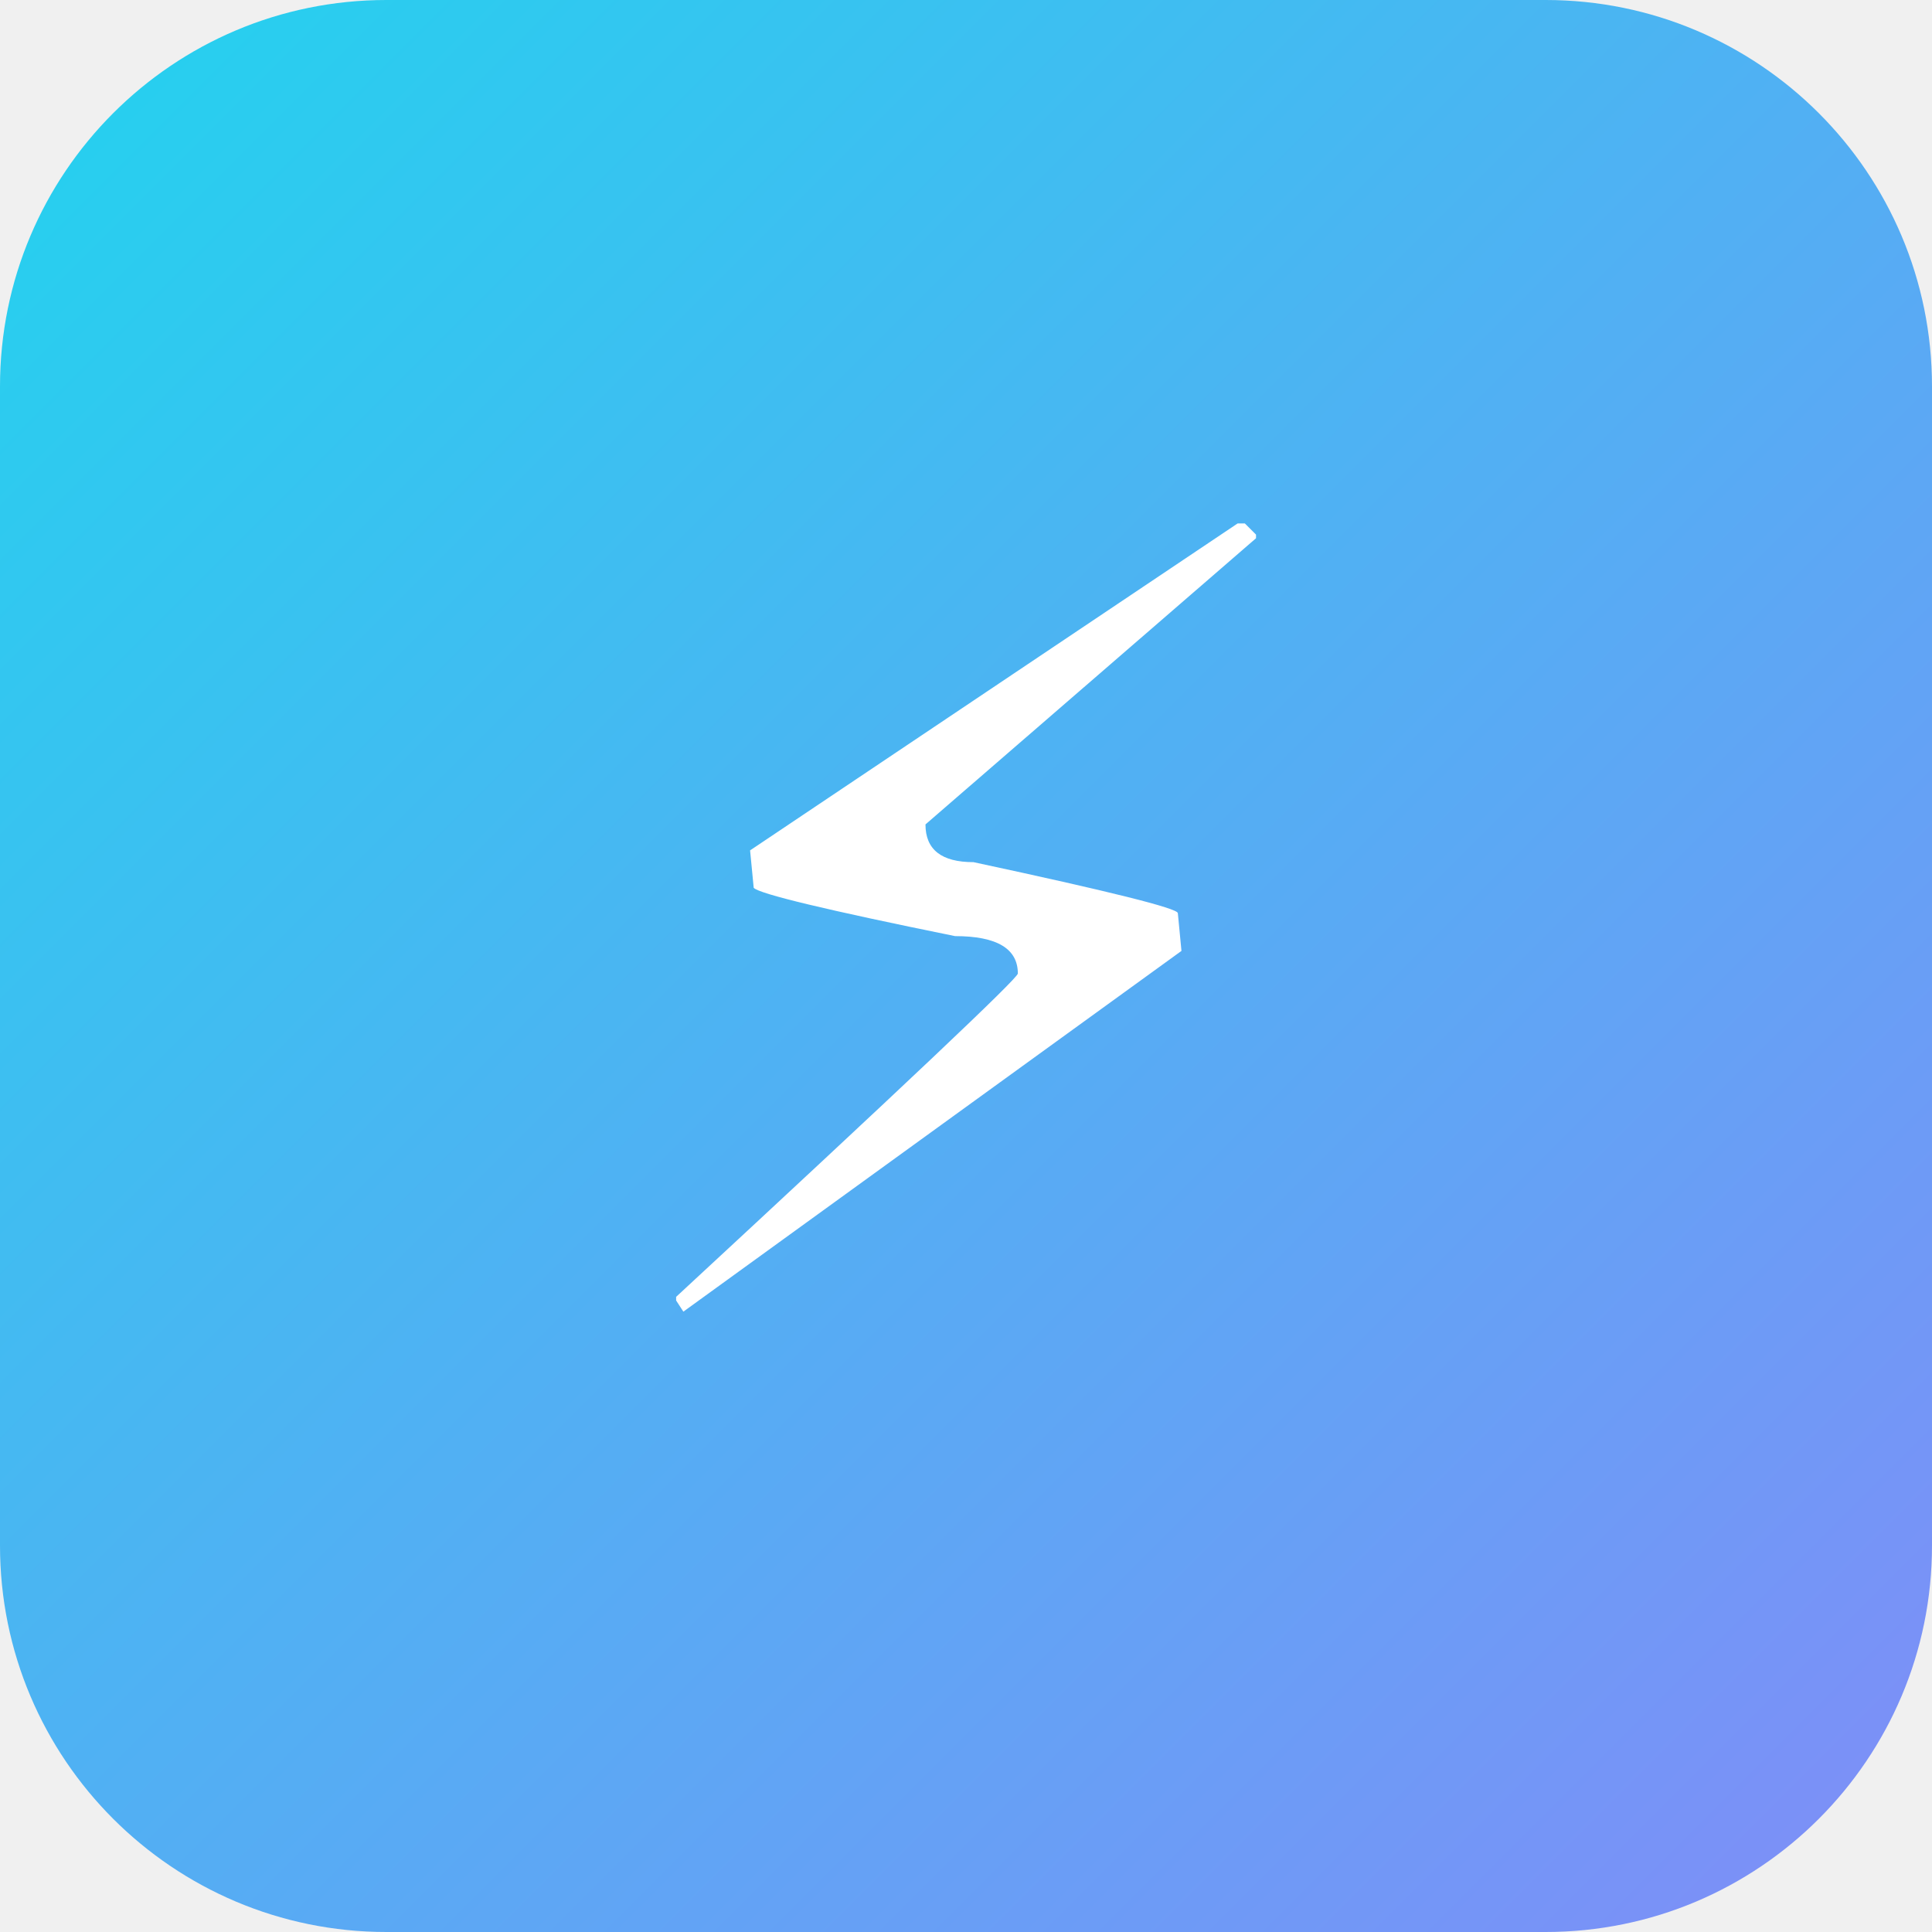
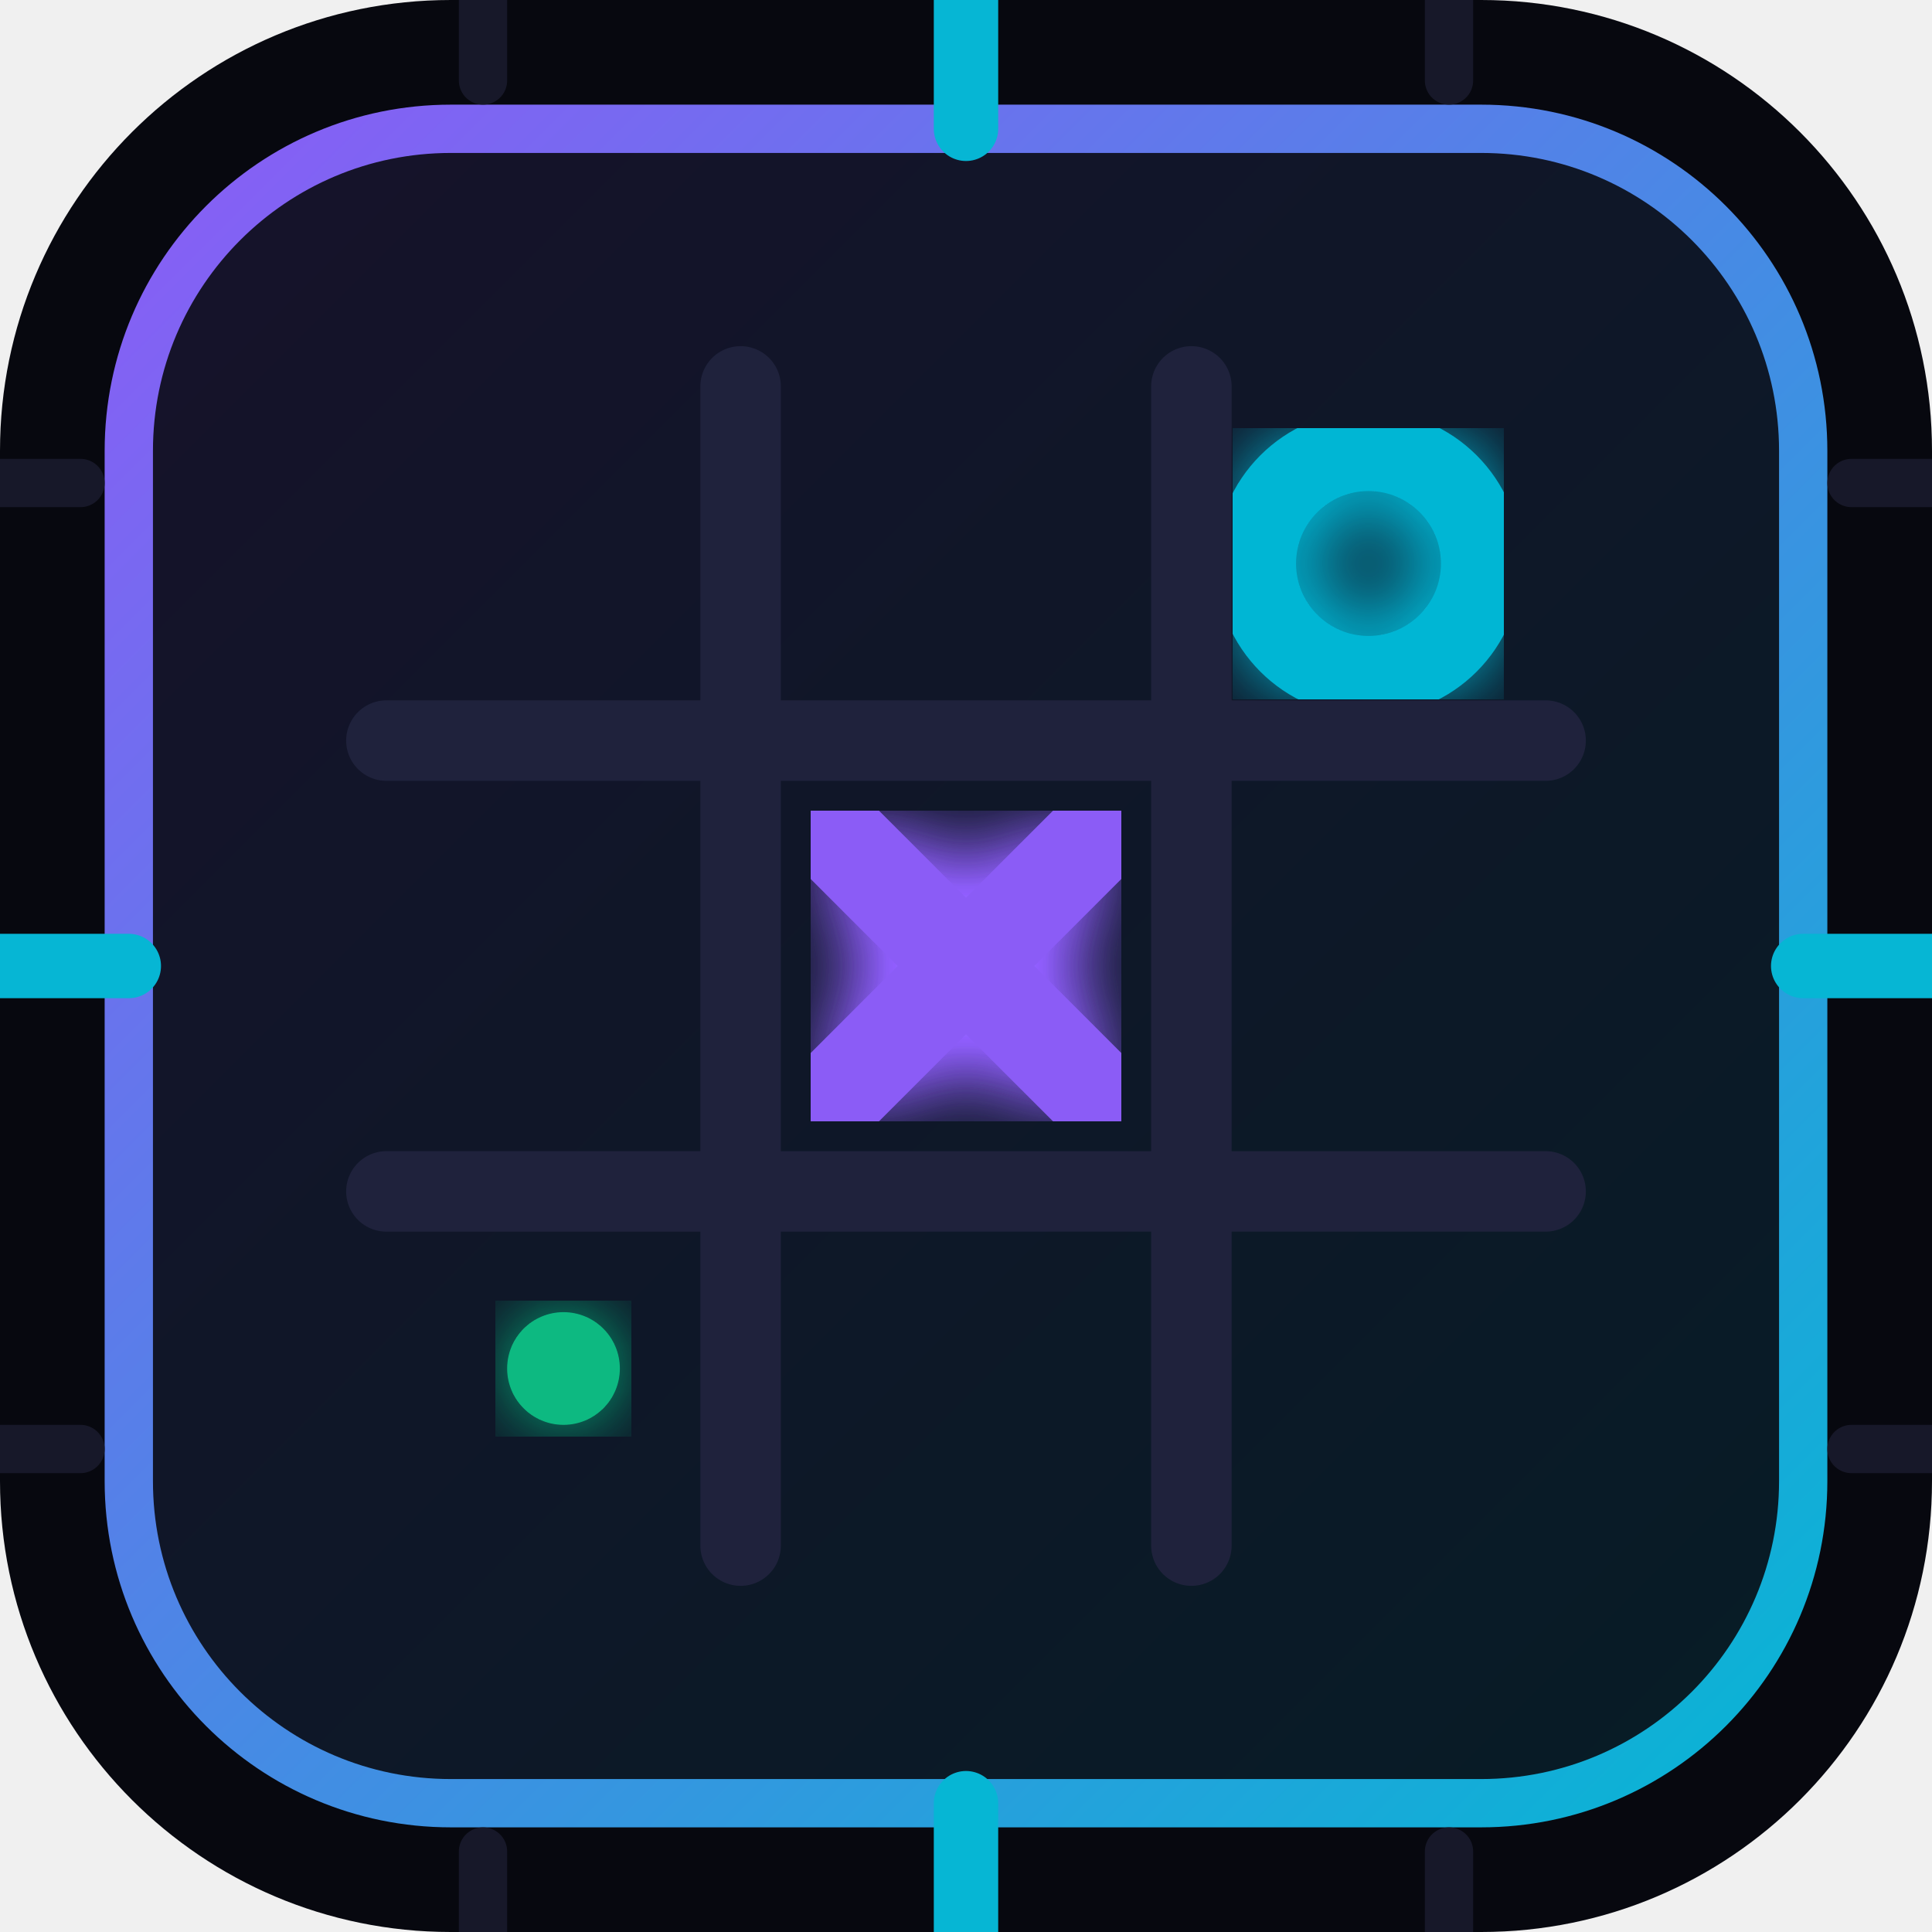
- <svg xmlns="http://www.w3.org/2000/svg" viewBox="0 0 100 100">
+ <svg xmlns="http://www.w3.org/2000/svg" viewBox="0 0 120 120">
  <defs>
-     <linearGradient id="g" x1="0%" y1="0%" x2="100%" y2="100%">
-       <stop offset="0%" stop-color="#22d3ee" />
-       <stop offset="100%" stop-color="#818cf8" />
+     <linearGradient id="grad" x1="0%" y1="0%" x2="100%" y2="100%">
+       <stop offset="0%" stop-color="#8b5cf6" />
+       <stop offset="100%" stop-color="#06b6d4" />
    </linearGradient>
+     <filter id="glowX">
+       <feGaussianBlur stdDeviation="3" result="blur" />
+       <feComponentTransfer in="blur" result="boost">
+         <feFuncA type="linear" slope="1.5" />
+       </feComponentTransfer>
+       <feMerge>
+         <feMergeNode in="boost" />
+         <feMergeNode in="SourceGraphic" />
+       </feMerge>
+     </filter>
+     <filter id="glowO">
+       <feGaussianBlur stdDeviation="3" result="blur" />
+       <feComponentTransfer in="blur" result="boost">
+         <feFuncA type="linear" slope="1.5" />
+       </feComponentTransfer>
+       <feMerge>
+         <feMergeNode in="boost" />
+         <feMergeNode in="SourceGraphic" />
+       </feMerge>
+     </filter>
  </defs>
-   <rect width="100" height="100" rx="20" fill="url(#g)" />
-   <text x="50" y="68" font-size="56" text-anchor="middle" fill="white" font-family="Arial Black" font-weight="900">⚡</text>
+   <rect x="0" y="0" width="120" height="120" rx="28" fill="#07080f" />
+   <rect x="8" y="8" width="104" height="104" rx="20" fill="url(#grad)" opacity="0.12" />
+   <rect x="8" y="8" width="104" height="104" rx="20" fill="none" stroke="url(#grad)" stroke-width="3" />
+   <path d="M 60 0 L 60 8 M 0 60 L 8 60 M 120 60 L 112 60 M 60 120 L 60 112" stroke="#06b6d4" stroke-width="4" stroke-linecap="round" />
+   <path d="M 30 0 L 30 5 M 90 0 L 90 5 M 30 120 L 30 115 M 90 120 L 90 115 M 0 30 L 5 30 M 0 90 L 5 90 M 120 30 L 115 30 M 120 90 L 115 90" stroke="#171829" stroke-width="3" stroke-linecap="round" />
+   <path d="M 46 24 L 46 96 M 74 24 L 74 96 M 24 46 L 96 46 M 24 74 L 96 74" stroke="#1f223c" stroke-width="5" stroke-linecap="round" />
+   <path d="M 52 52 L 68 68 M 68 52 L 52 68" stroke="#8b5cf6" stroke-width="6" stroke-linecap="round" filter="url(#glowX)" />
+   <circle cx="85" cy="35" r="7" fill="none" stroke="#06b6d4" stroke-width="5" filter="url(#glowO)" />
+   <circle cx="35" cy="85" r="3.5" fill="#10b981" filter="url(#glowO)" />
</svg>
